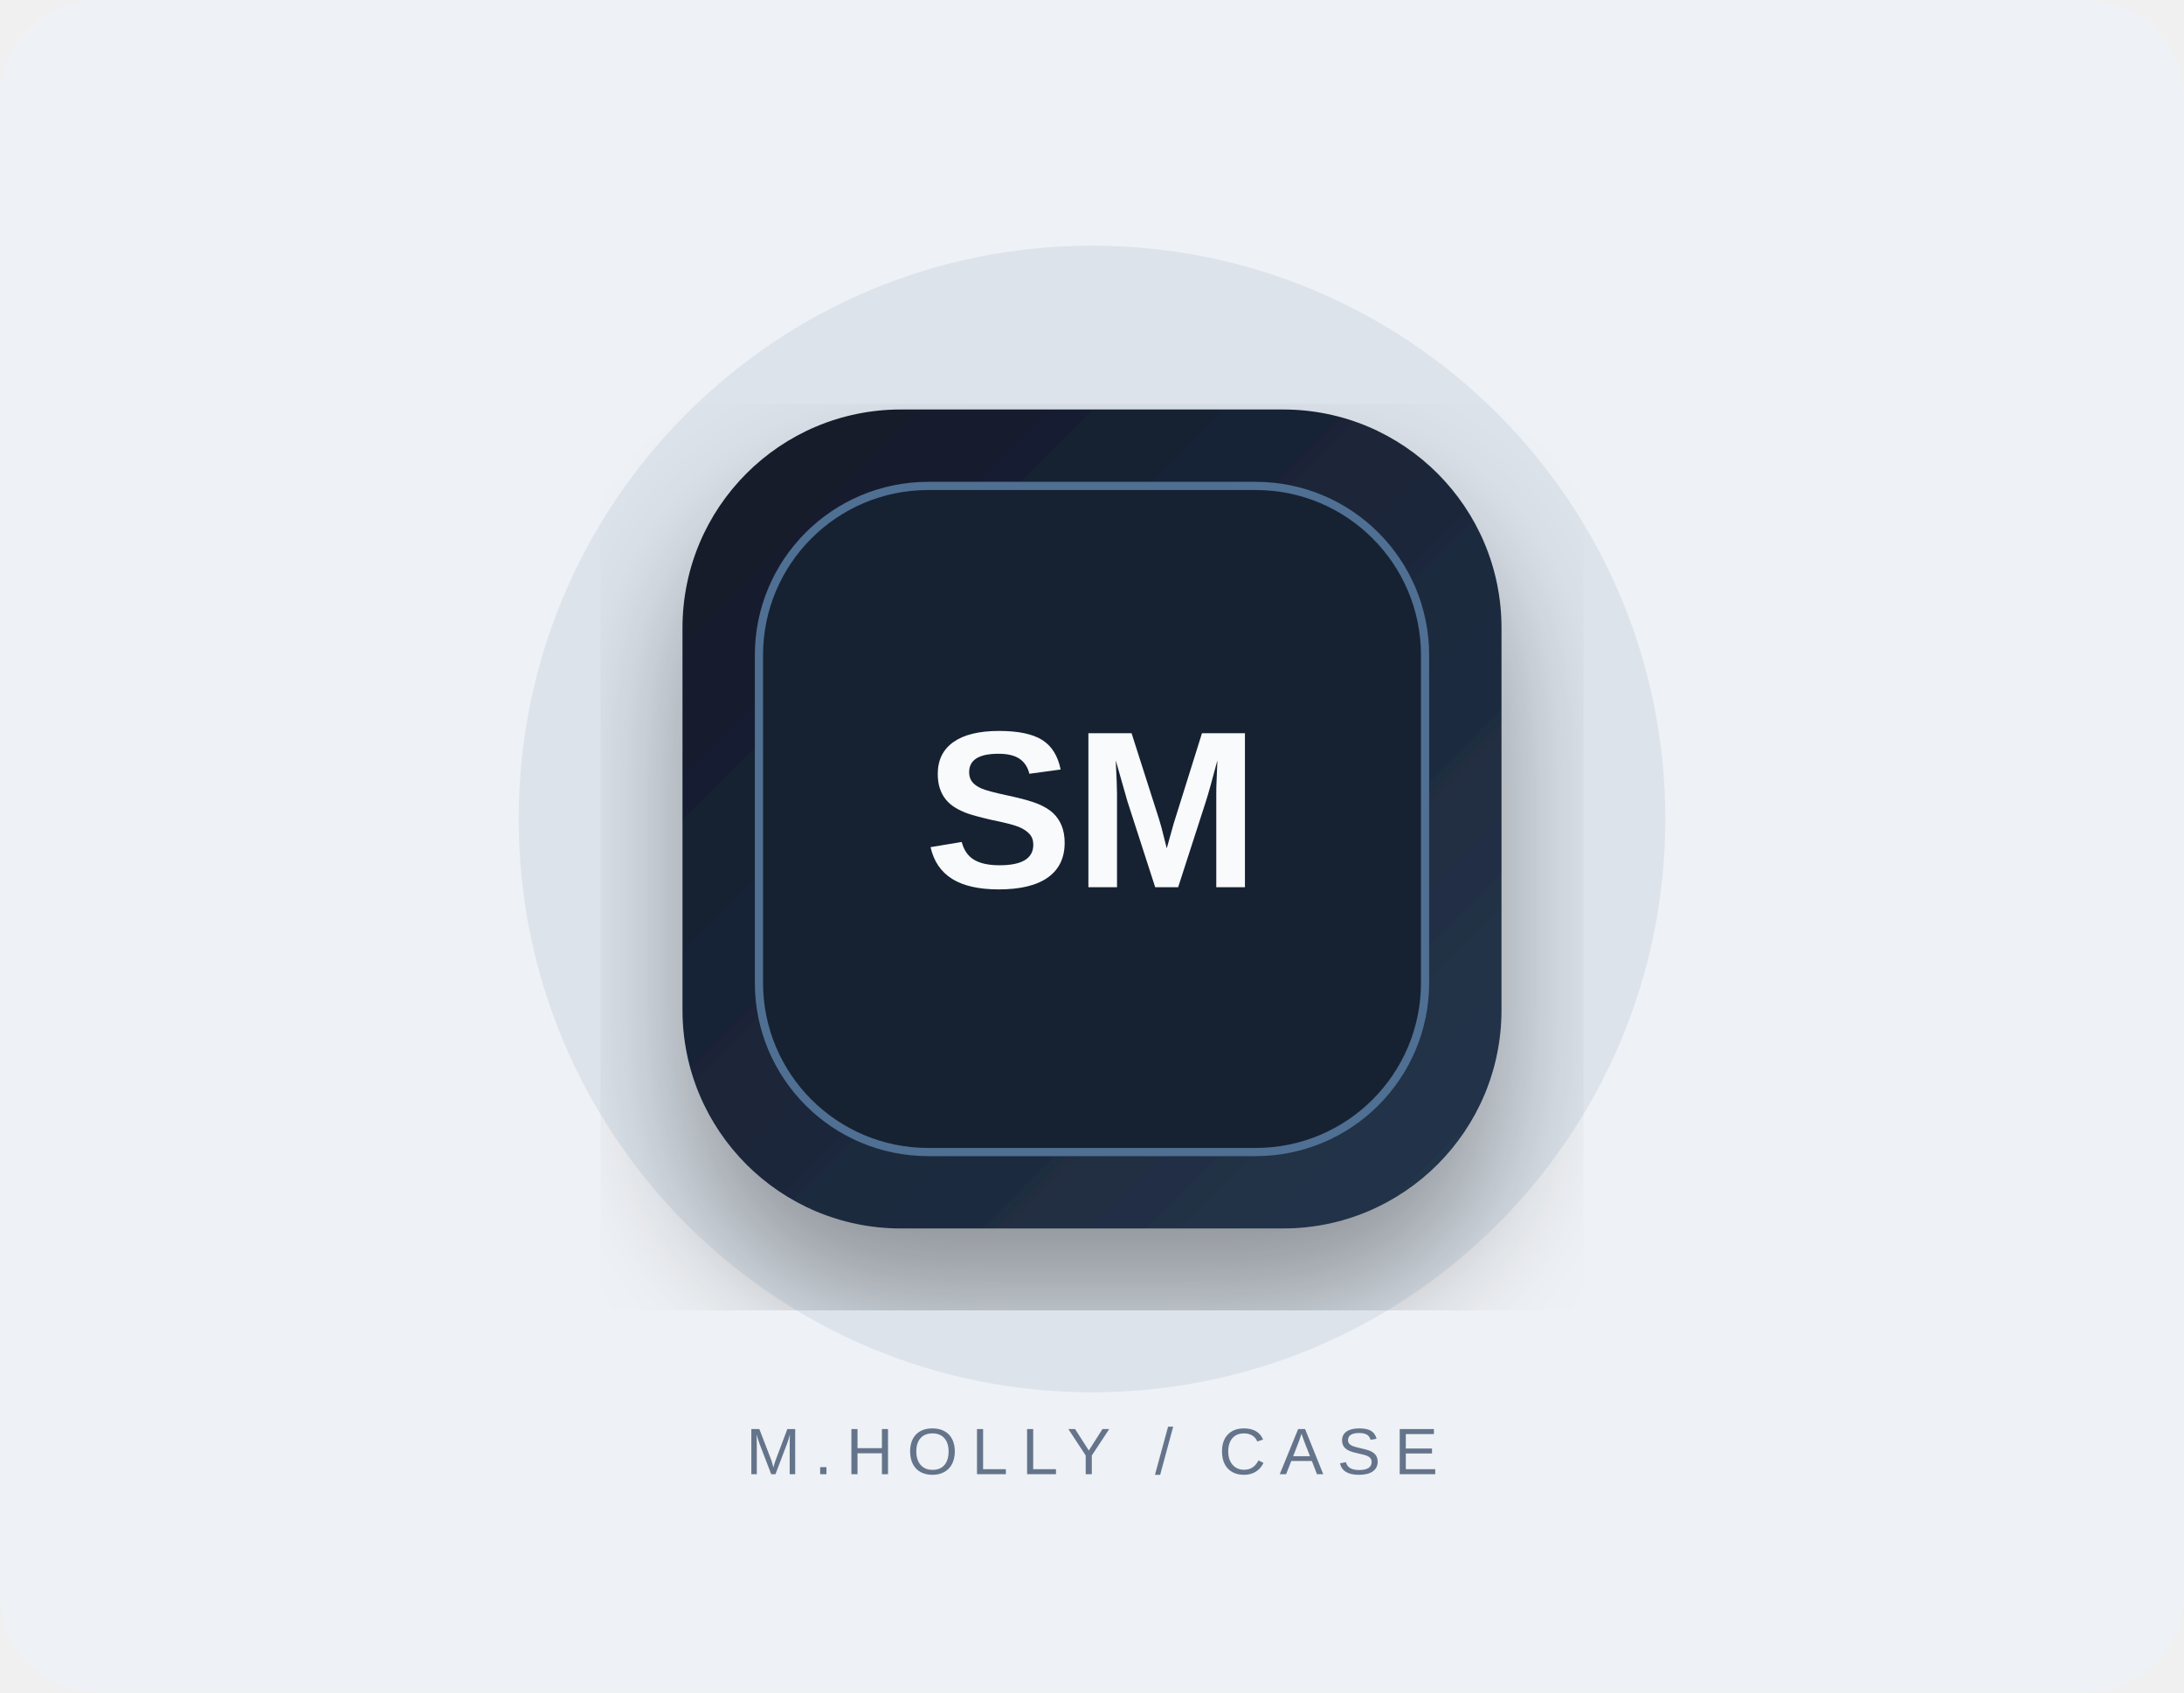
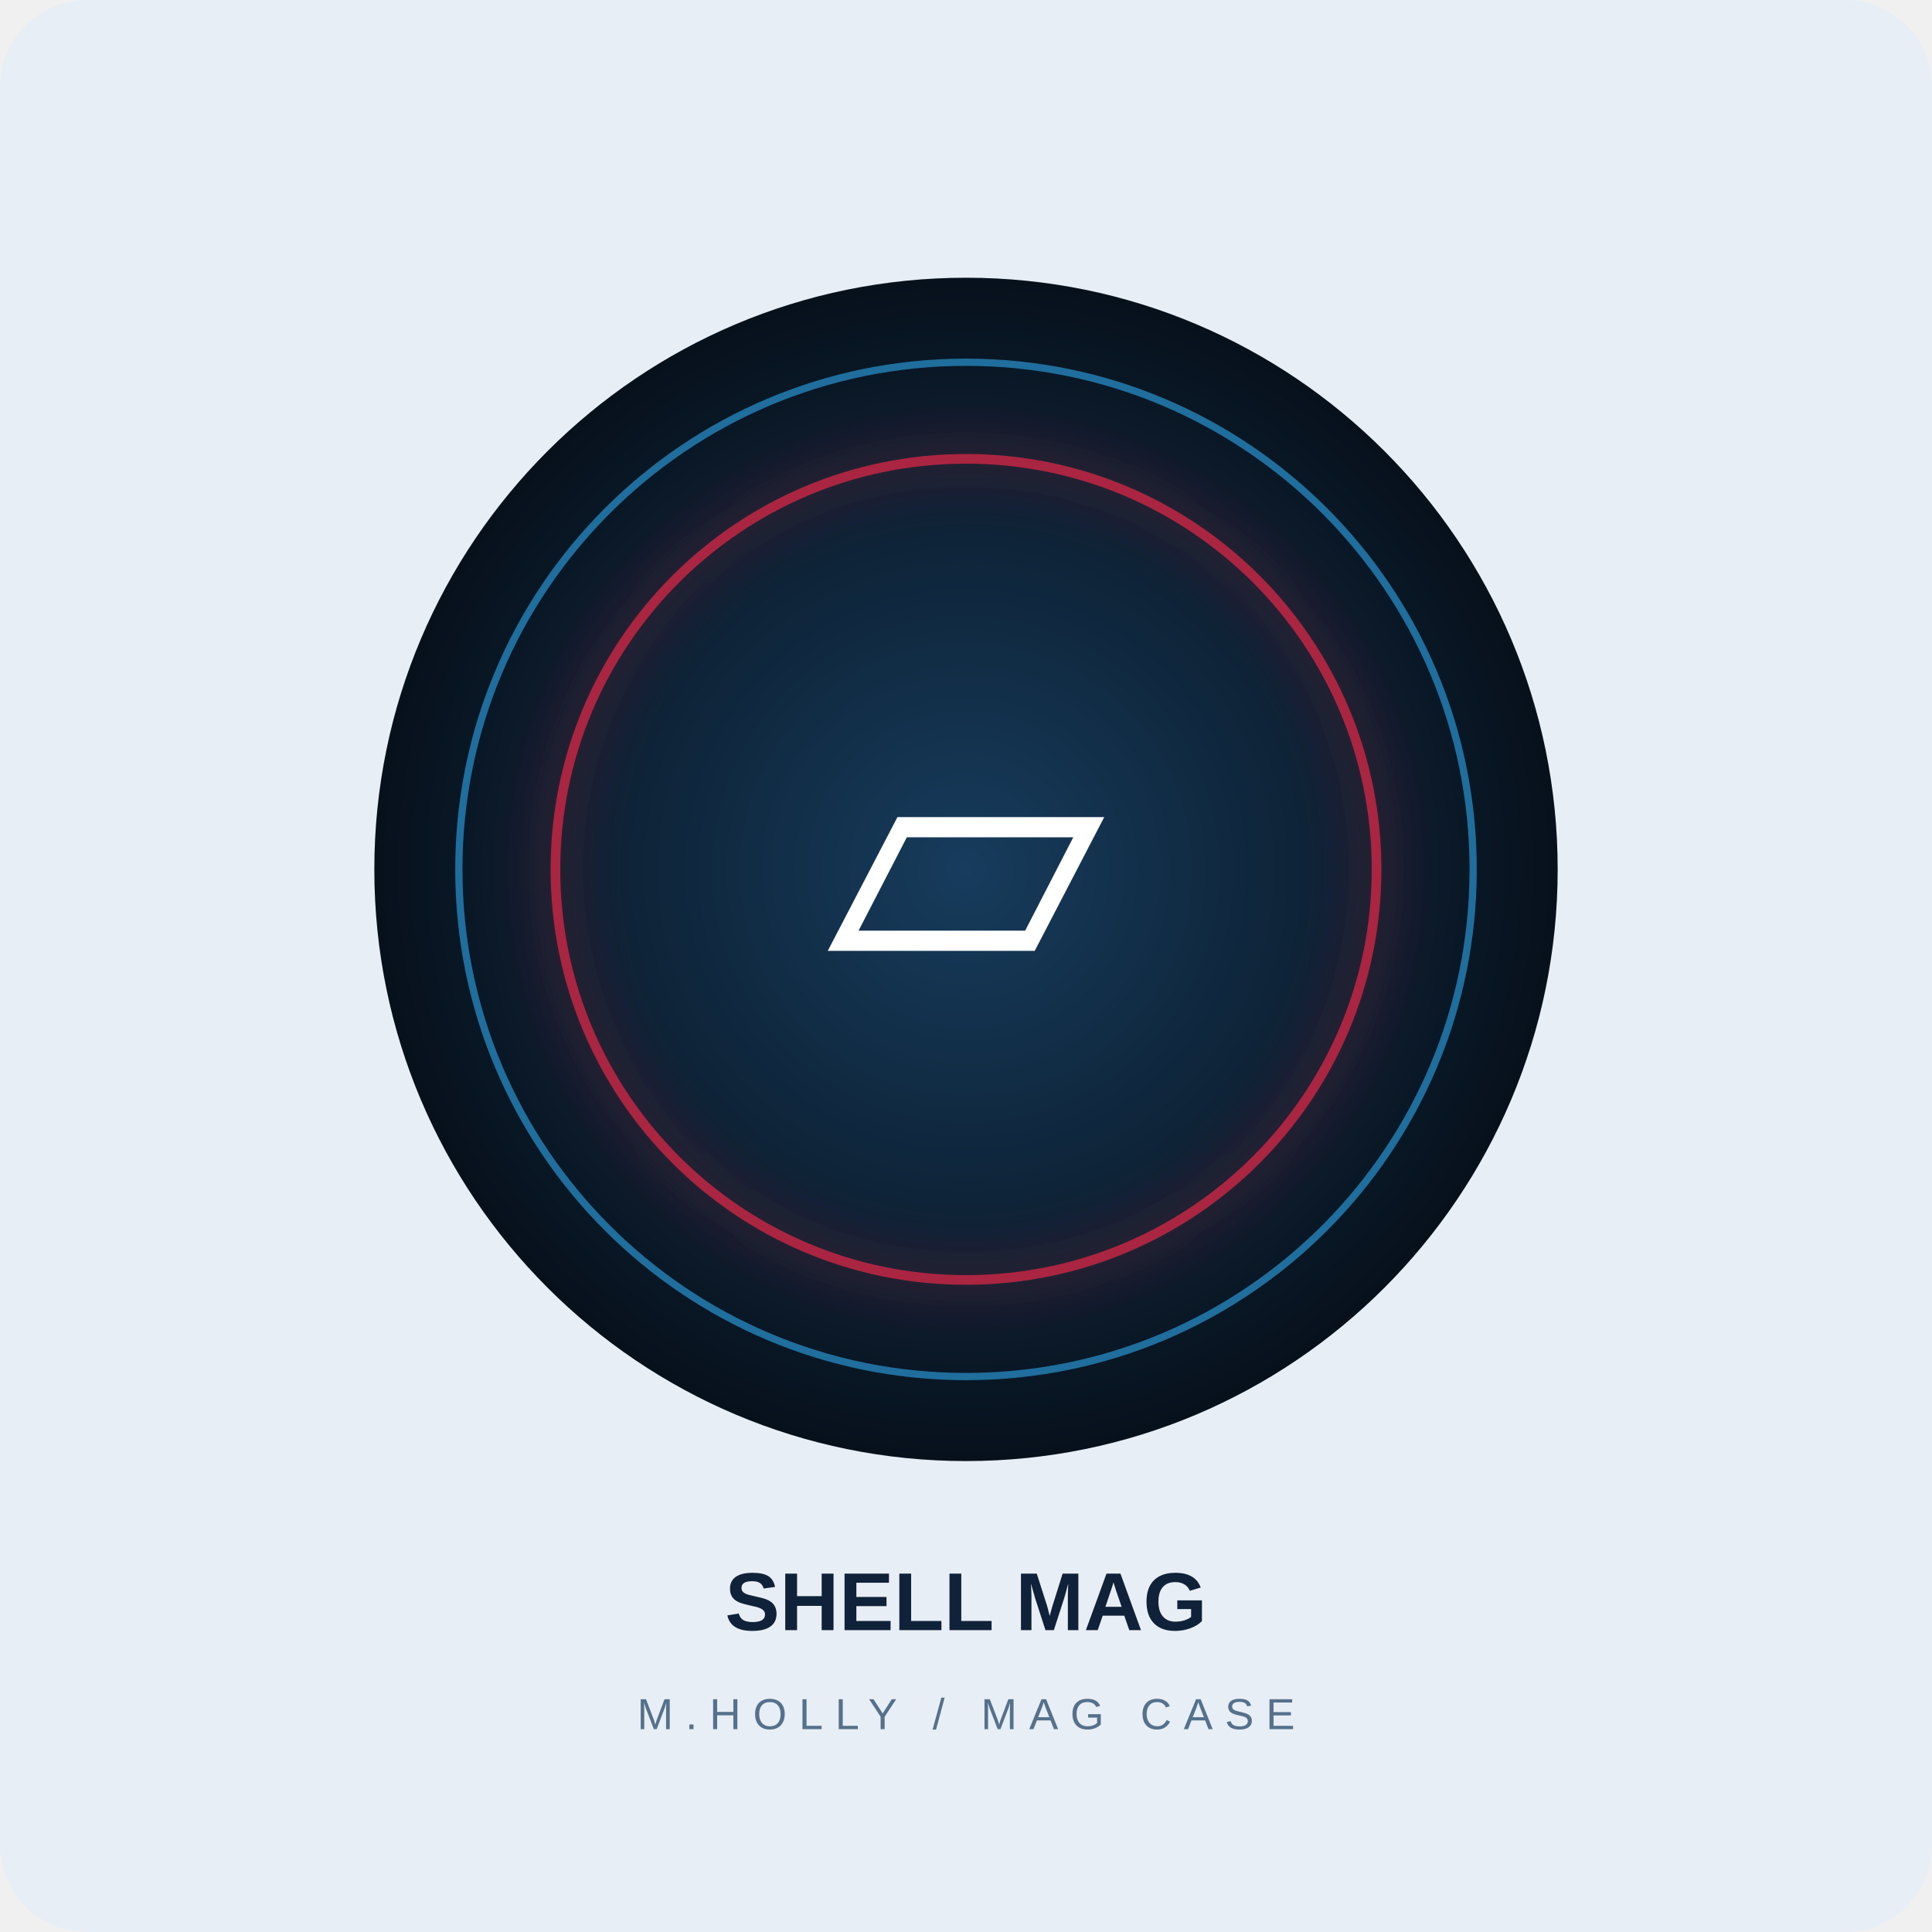
- <svg xmlns="http://www.w3.org/2000/svg" viewBox="0 0 800 620">
+ <svg xmlns="http://www.w3.org/2000/svg" viewBox="0 0 800 800">
  <defs>
-     <linearGradient id="g" x1="0" y1="0" x2="1" y2="1">
-       <stop stop-color="#111827" />
-       <stop offset="1" stop-color="#26364d" />
-     </linearGradient>
-     <filter id="s">
-       <feDropShadow dx="0" dy="28" stdDeviation="24" flood-opacity=".35" />
+     <radialGradient id="g">
+       <stop stop-color="#173c5d" />
+       <stop offset="1" stop-color="#07111c" />
+     </radialGradient>
+     <filter id="gl">
+       <feGaussianBlur stdDeviation="12" result="b" />
+       <feMerge>
+         <feMergeNode in="b" />
+         <feMergeNode in="SourceGraphic" />
+       </feMerge>
    </filter>
  </defs>
-   <rect width="800" height="620" rx="36" fill="#eef1f5" />
-   <circle cx="400" cy="300" r="210" fill="#dce3eb" />
-   <g filter="url(#s)">
-     <rect x="250" y="150" width="300" height="300" rx="80" fill="url(#g)" />
-     <rect x="278" y="178" width="244" height="244" rx="62" fill="#182233" stroke="#4f6f93" stroke-width="3" />
-   </g>
-   <text x="400" y="325" text-anchor="middle" font-family="Arial" font-weight="700" font-size="82" fill="#f8fafc">SM</text>
-   <text x="400" y="540" text-anchor="middle" font-family="Arial" font-size="24" letter-spacing="5" fill="#64748b">M.HOLLY / CASE</text>
+   <rect width="800" height="800" rx="36" fill="#e8eef5" />
+   <circle cx="400" cy="360" r="245" fill="url(#g)" />
+   <circle cx="400" cy="360" r="210" fill="none" stroke="#32b7ff" stroke-width="3" opacity=".55" />
+   <circle cx="400" cy="360" r="170" fill="none" stroke="#ff2948" stroke-width="4" opacity=".65" filter="url(#gl)" />
+   <text x="400" y="405" text-anchor="middle" font-size="150" font-family="Arial" fill="white">▱</text>
+   <text x="400" y="675" text-anchor="middle" font-size="34" font-weight="700" font-family="Arial" fill="#102239">SHELL MAG</text>
+   <text x="400" y="716" text-anchor="middle" font-size="18" letter-spacing="5" font-family="Arial" fill="#55718c">M.HOLLY / MAG CASE</text>
</svg>
